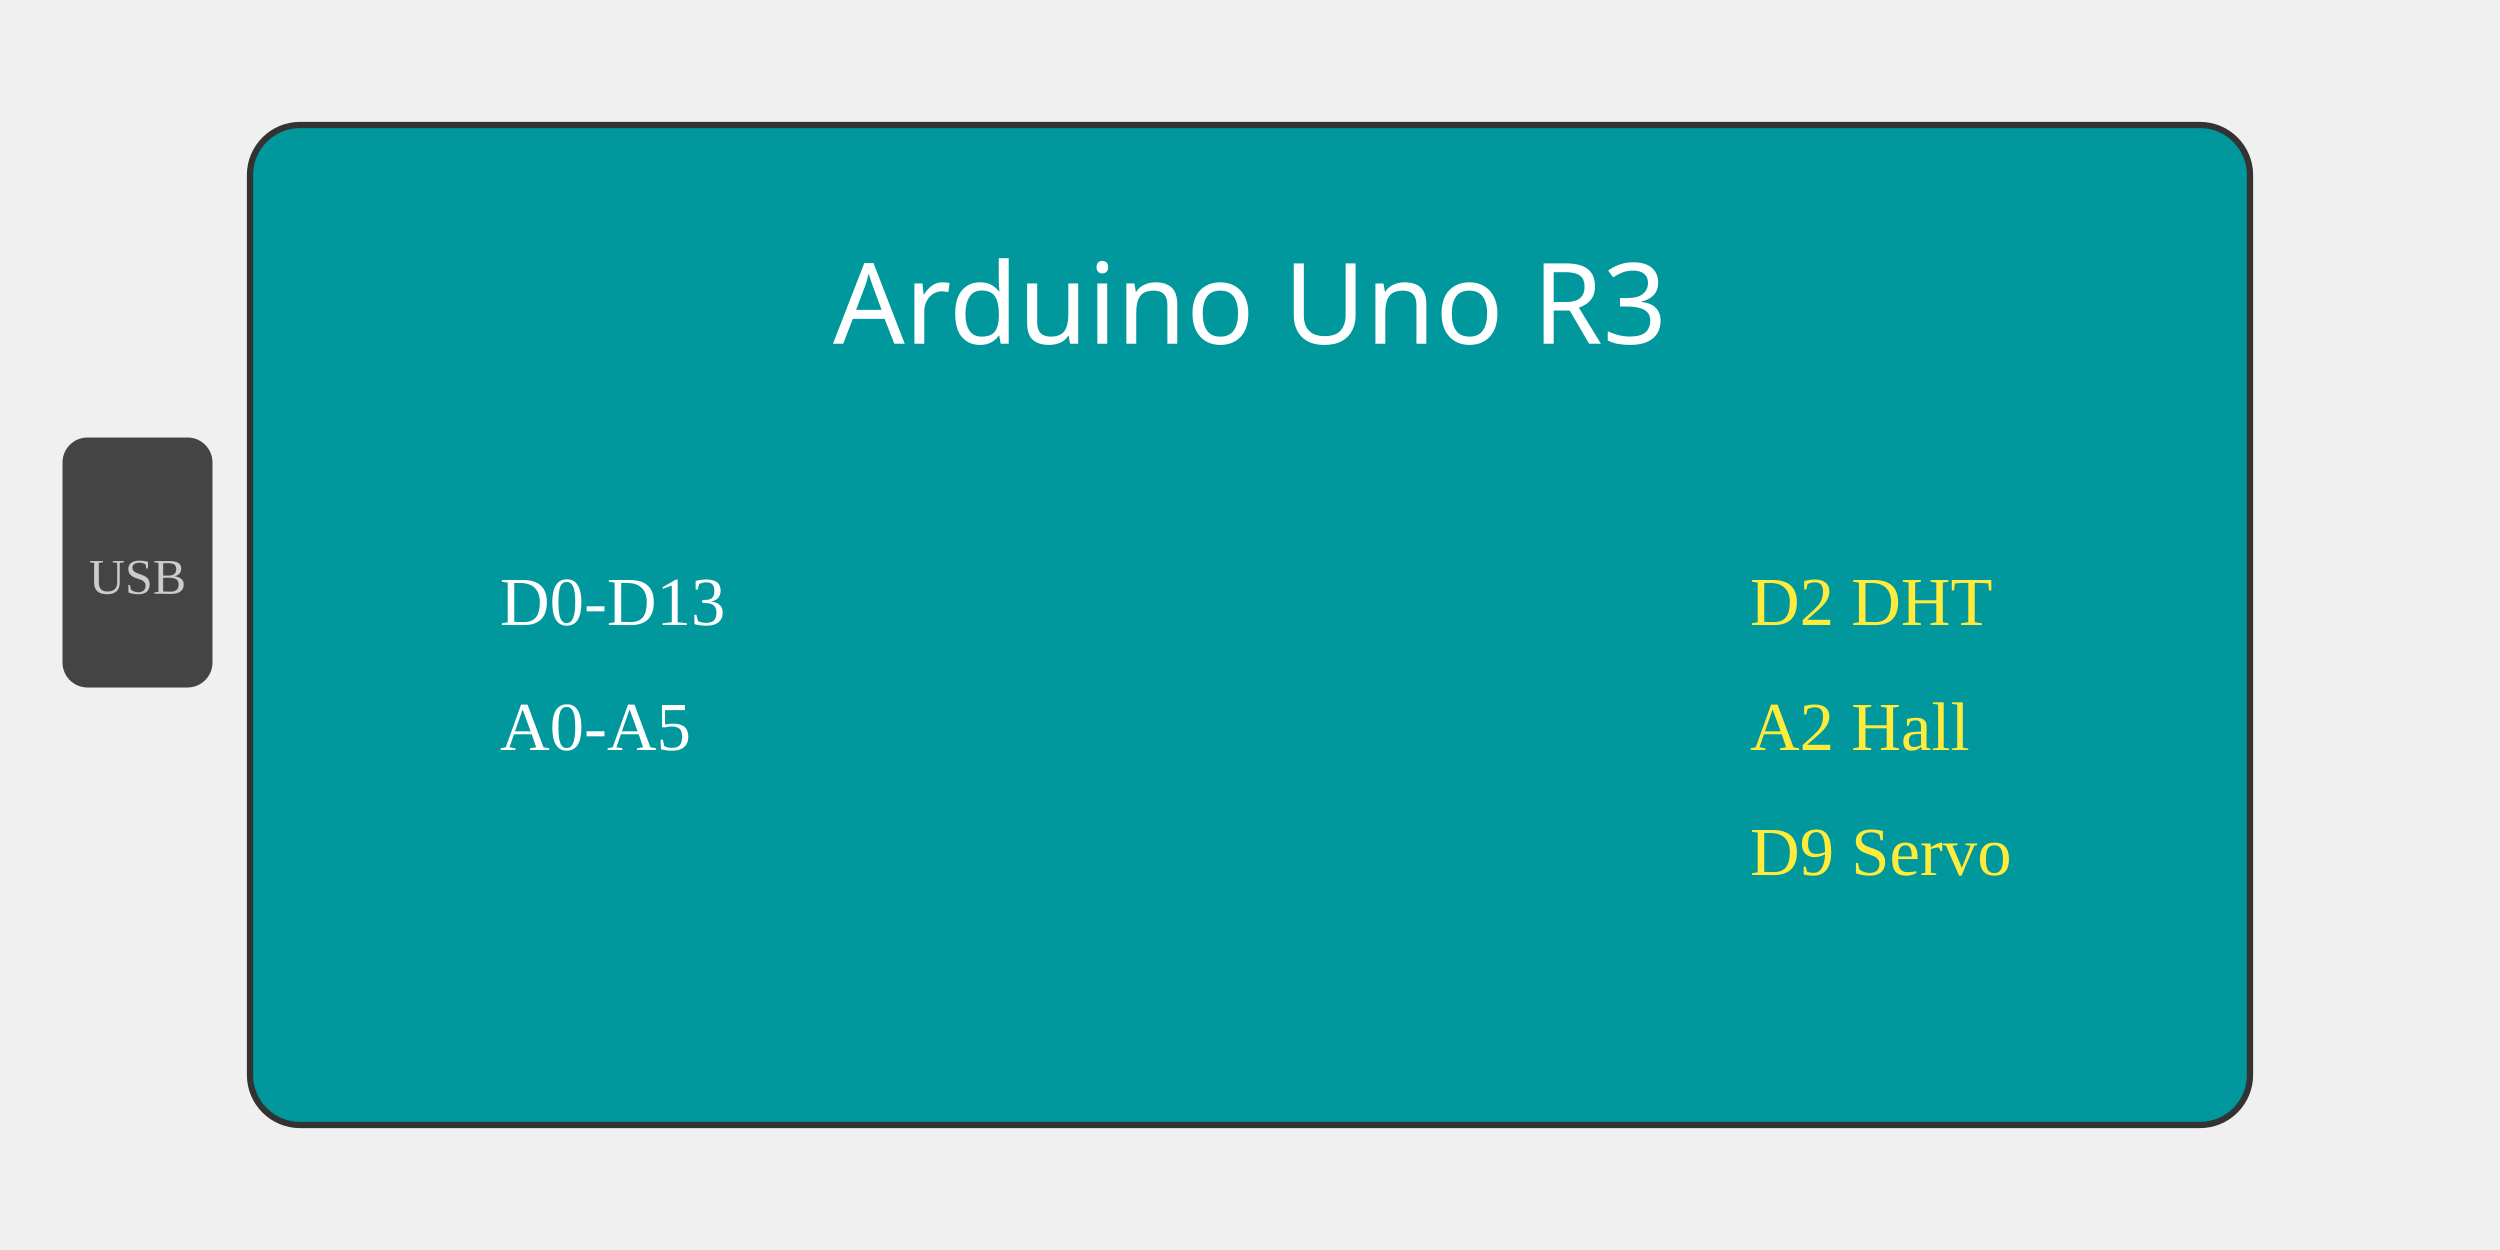
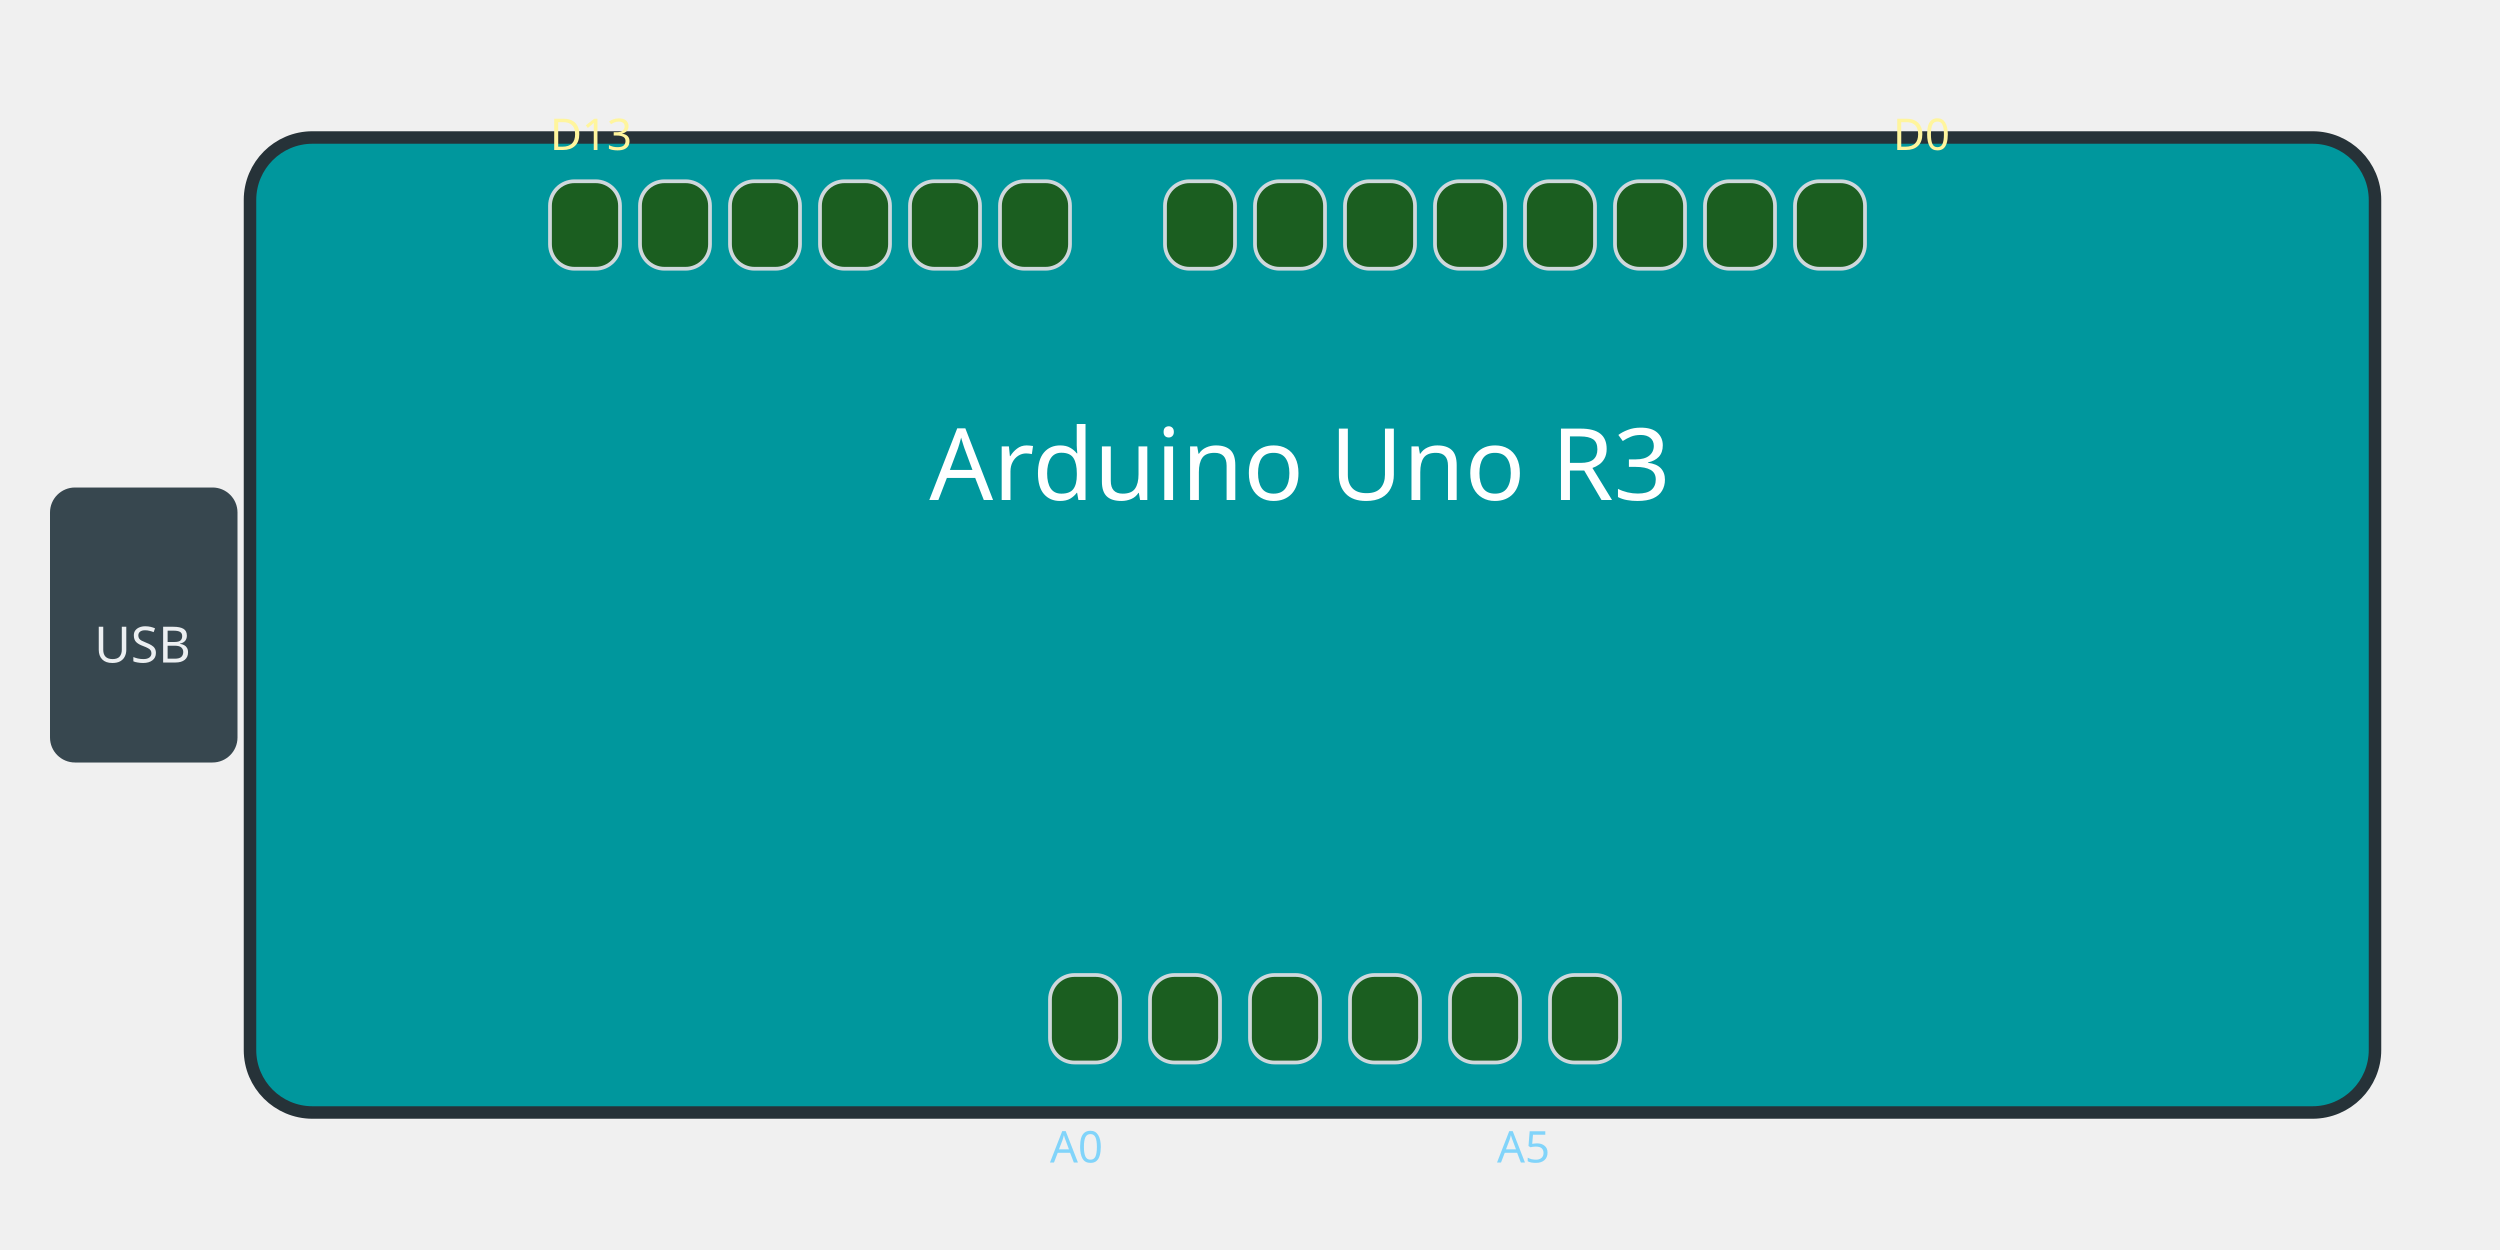
- <svg xmlns="http://www.w3.org/2000/svg" viewBox="0 0 400 200">
-   <rect x="40" y="20" width="320" height="160" rx="8" fill="#00979d" stroke="#333" />
-   <text x="200" y="55" text-anchor="middle" fill="white" font-size="18" font-family="sans-serif">Arduino Uno R3</text>
-   <rect x="10" y="70" width="24" height="40" rx="4" fill="#444" />
-   <text x="22" y="95" text-anchor="middle" fill="#ccc" font-size="8">USB</text>
-   <text x="80" y="100" fill="white" font-size="11">D0-D13</text>
-   <text x="80" y="120" fill="white" font-size="11">A0-A5</text>
-   <text x="280" y="100" fill="#ffeb3b" font-size="11">D2 DHT</text>
-   <text x="280" y="120" fill="#ffeb3b" font-size="11">A2 Hall</text>
-   <text x="280" y="140" fill="#ffeb3b" font-size="11">D9 Servo</text>
+ <svg xmlns="http://www.w3.org/2000/svg" viewBox="0 0 400.0 200.0">
+   <rect x="40" y="22" width="340" height="156" rx="10" fill="#00979d" stroke="#263238" stroke-width="2" />
+   <rect x="8" y="78" width="30" height="44" rx="4" fill="#37474f" />
+   <text x="22.80" y="106.00" text-anchor="middle" fill="#eceff1" font-size="8" font-family="sans-serif">USB</text>
+   <text x="208.00" y="80.00" text-anchor="middle" fill="#ffffff" font-size="16" font-family="sans-serif">Arduino Uno R3</text>
+   <text x="88.00" y="24.00" text-anchor="start" fill="#fff59d" font-size="7" font-family="sans-serif">D13</text>
+   <text x="312.00" y="24.00" text-anchor="end" fill="#fff59d" font-size="7" font-family="sans-serif">D0</text>
+   <text x="168.00" y="186.00" text-anchor="start" fill="#81d4fa" font-size="7" font-family="sans-serif">A0</text>
+   <text x="248.00" y="186.00" text-anchor="end" fill="#81d4fa" font-size="7" font-family="sans-serif">A5</text>
+   <rect x="88.00" y="29.00" width="11.20" height="14.00" rx="3.92" fill="#1b5e20" stroke="#cfd8dc" stroke-width="0.6" />
+   <rect x="102.40" y="29.00" width="11.20" height="14.00" rx="3.92" fill="#1b5e20" stroke="#cfd8dc" stroke-width="0.6" />
+   <rect x="116.80" y="29.00" width="11.20" height="14.00" rx="3.92" fill="#1b5e20" stroke="#cfd8dc" stroke-width="0.6" />
+   <rect x="131.20" y="29.00" width="11.20" height="14.00" rx="3.92" fill="#1b5e20" stroke="#cfd8dc" stroke-width="0.6" />
+   <rect x="145.60" y="29.00" width="11.20" height="14.00" rx="3.92" fill="#1b5e20" stroke="#cfd8dc" stroke-width="0.6" />
+   <rect x="160.00" y="29.00" width="11.20" height="14.00" rx="3.92" fill="#1b5e20" stroke="#cfd8dc" stroke-width="0.6" />
+   <rect x="186.40" y="29.00" width="11.20" height="14.00" rx="3.92" fill="#1b5e20" stroke="#cfd8dc" stroke-width="0.6" />
+   <rect x="200.80" y="29.00" width="11.20" height="14.00" rx="3.92" fill="#1b5e20" stroke="#cfd8dc" stroke-width="0.6" />
+   <rect x="215.20" y="29.00" width="11.20" height="14.00" rx="3.92" fill="#1b5e20" stroke="#cfd8dc" stroke-width="0.6" />
+   <rect x="229.60" y="29.00" width="11.20" height="14.00" rx="3.92" fill="#1b5e20" stroke="#cfd8dc" stroke-width="0.6" />
+   <rect x="244.00" y="29.00" width="11.20" height="14.00" rx="3.92" fill="#1b5e20" stroke="#cfd8dc" stroke-width="0.6" />
+   <rect x="258.40" y="29.00" width="11.20" height="14.00" rx="3.92" fill="#1b5e20" stroke="#cfd8dc" stroke-width="0.6" />
+   <rect x="272.80" y="29.00" width="11.20" height="14.00" rx="3.92" fill="#1b5e20" stroke="#cfd8dc" stroke-width="0.6" />
+   <rect x="287.20" y="29.00" width="11.20" height="14.00" rx="3.92" fill="#1b5e20" stroke="#cfd8dc" stroke-width="0.6" />
+   <rect x="168.00" y="156.00" width="11.20" height="14.00" rx="3.92" fill="#1b5e20" stroke="#cfd8dc" stroke-width="0.6" />
+   <rect x="184.00" y="156.00" width="11.20" height="14.00" rx="3.92" fill="#1b5e20" stroke="#cfd8dc" stroke-width="0.6" />
+   <rect x="200.00" y="156.00" width="11.20" height="14.00" rx="3.92" fill="#1b5e20" stroke="#cfd8dc" stroke-width="0.6" />
+   <rect x="216.00" y="156.00" width="11.20" height="14.00" rx="3.92" fill="#1b5e20" stroke="#cfd8dc" stroke-width="0.6" />
+   <rect x="232.00" y="156.00" width="11.20" height="14.00" rx="3.92" fill="#1b5e20" stroke="#cfd8dc" stroke-width="0.6" />
+   <rect x="248.00" y="156.00" width="11.20" height="14.00" rx="3.92" fill="#1b5e20" stroke="#cfd8dc" stroke-width="0.6" />
</svg>
